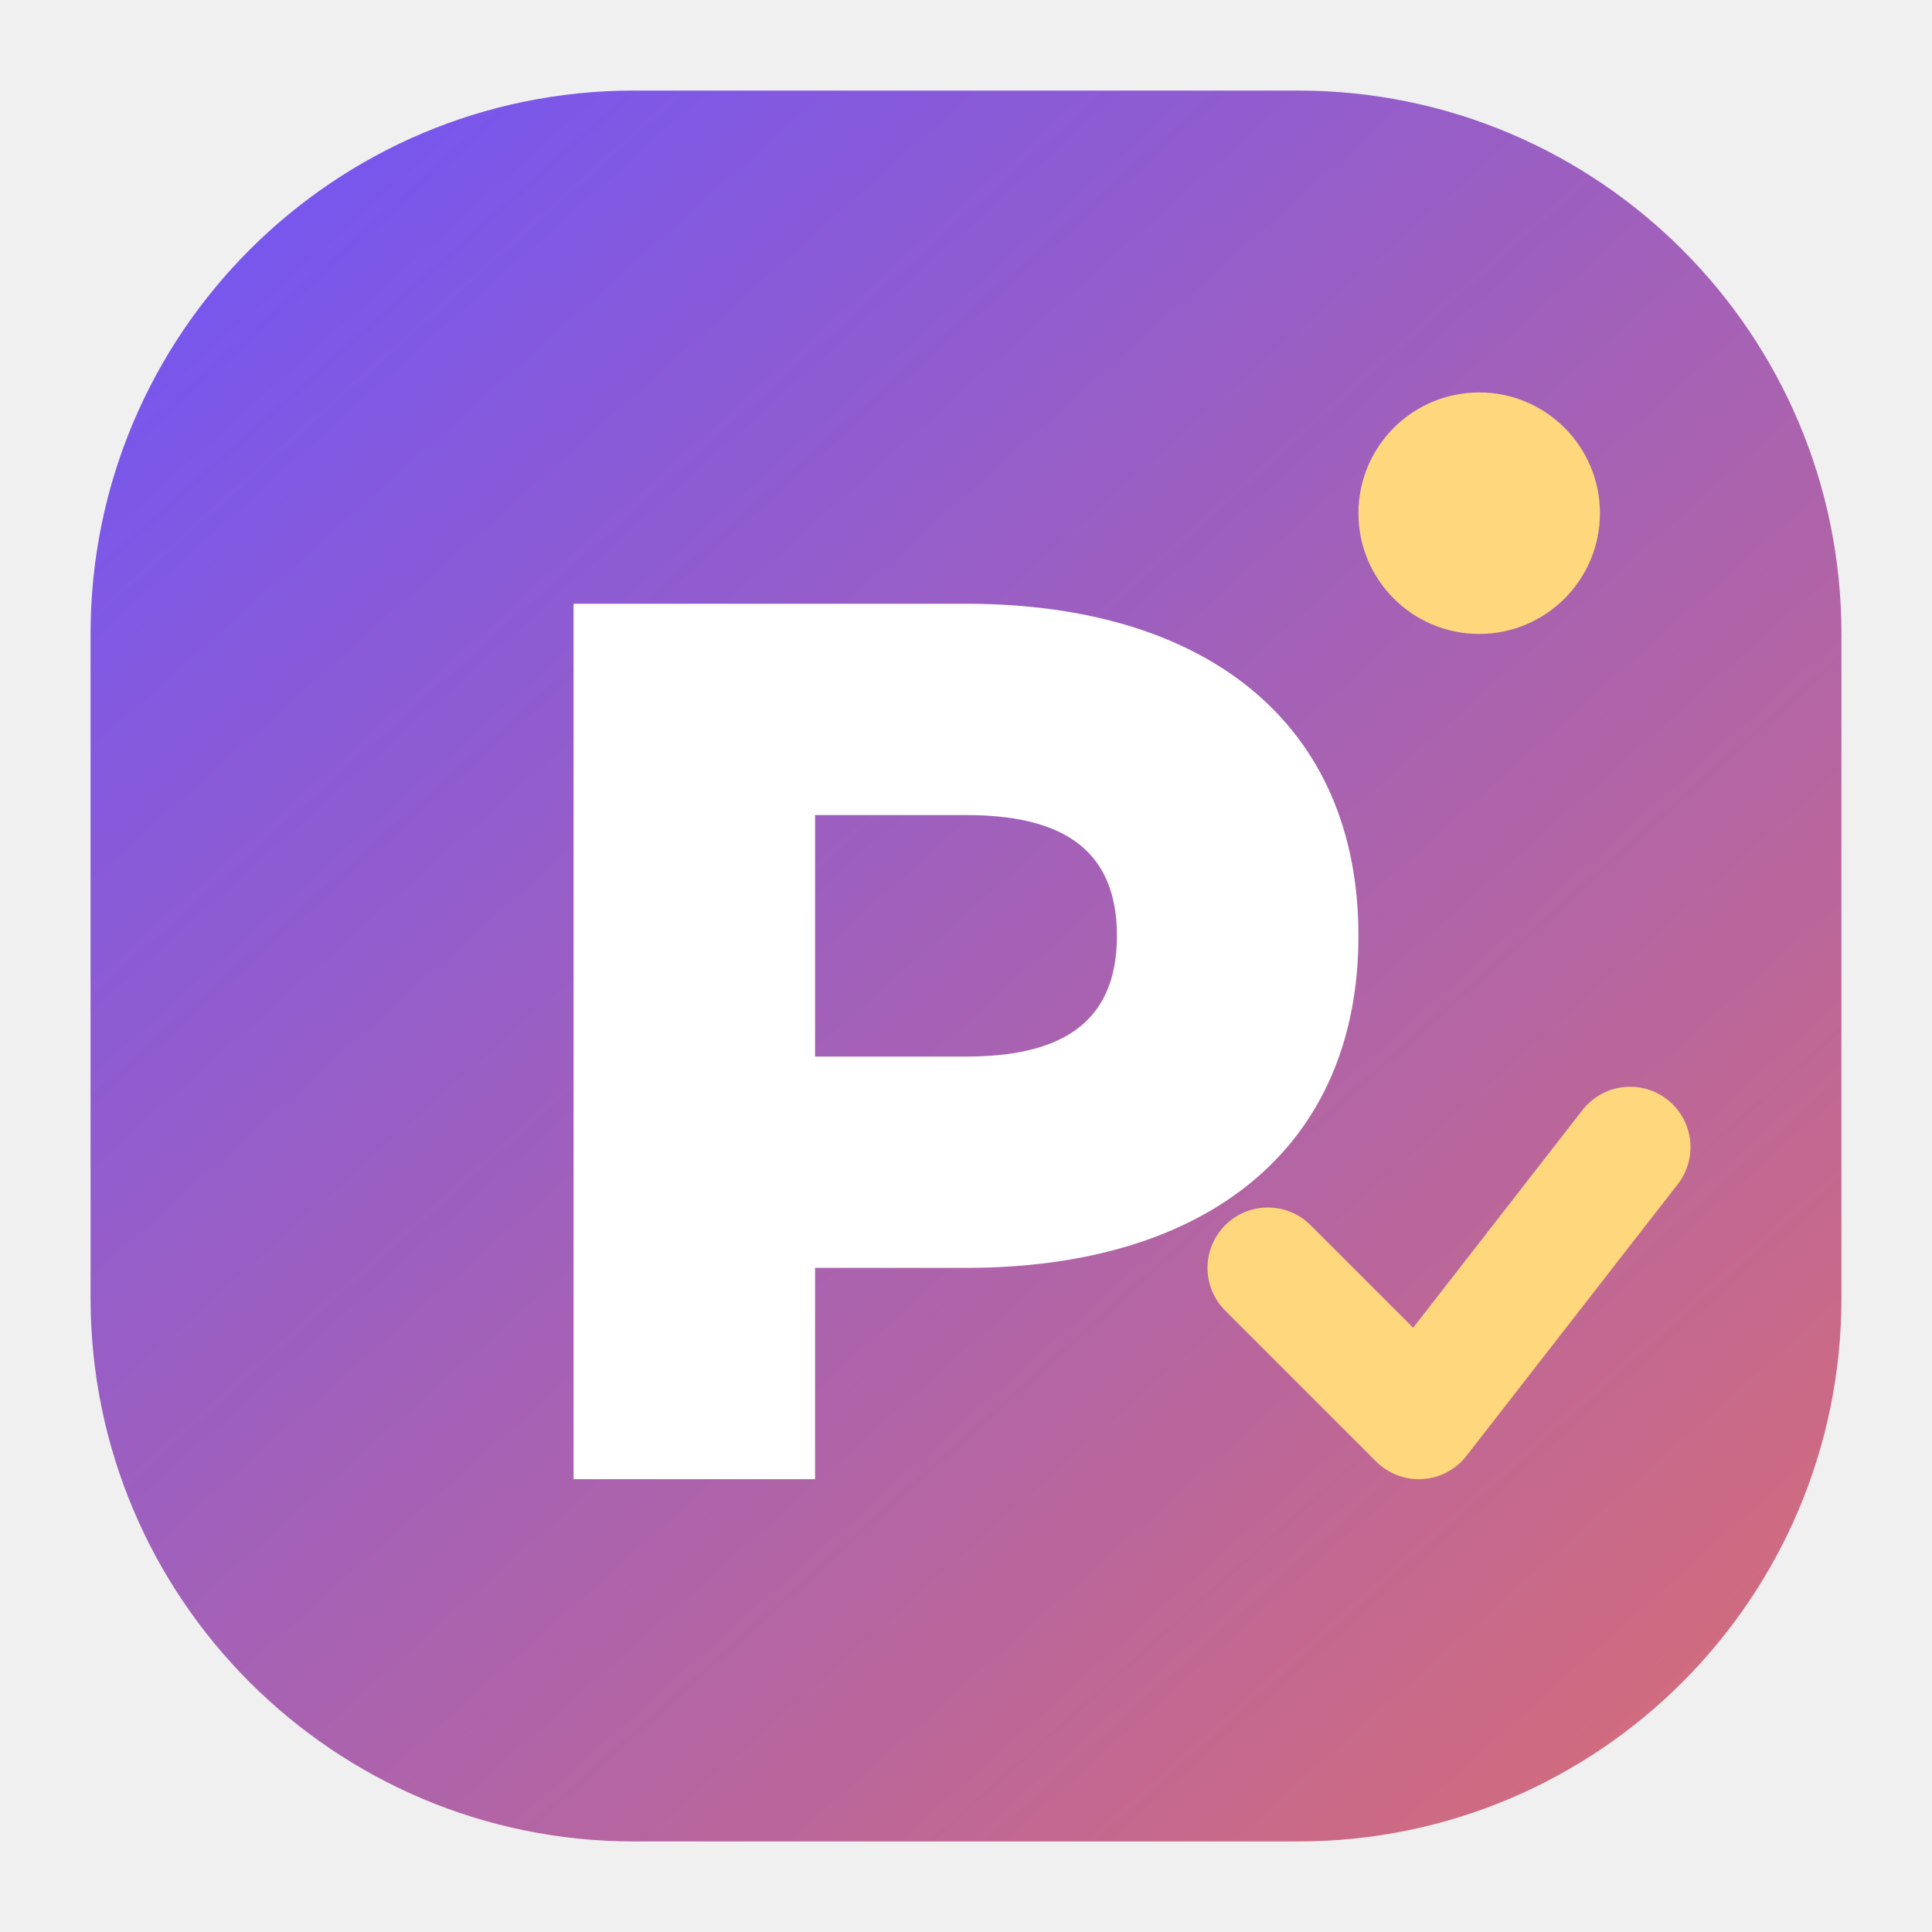
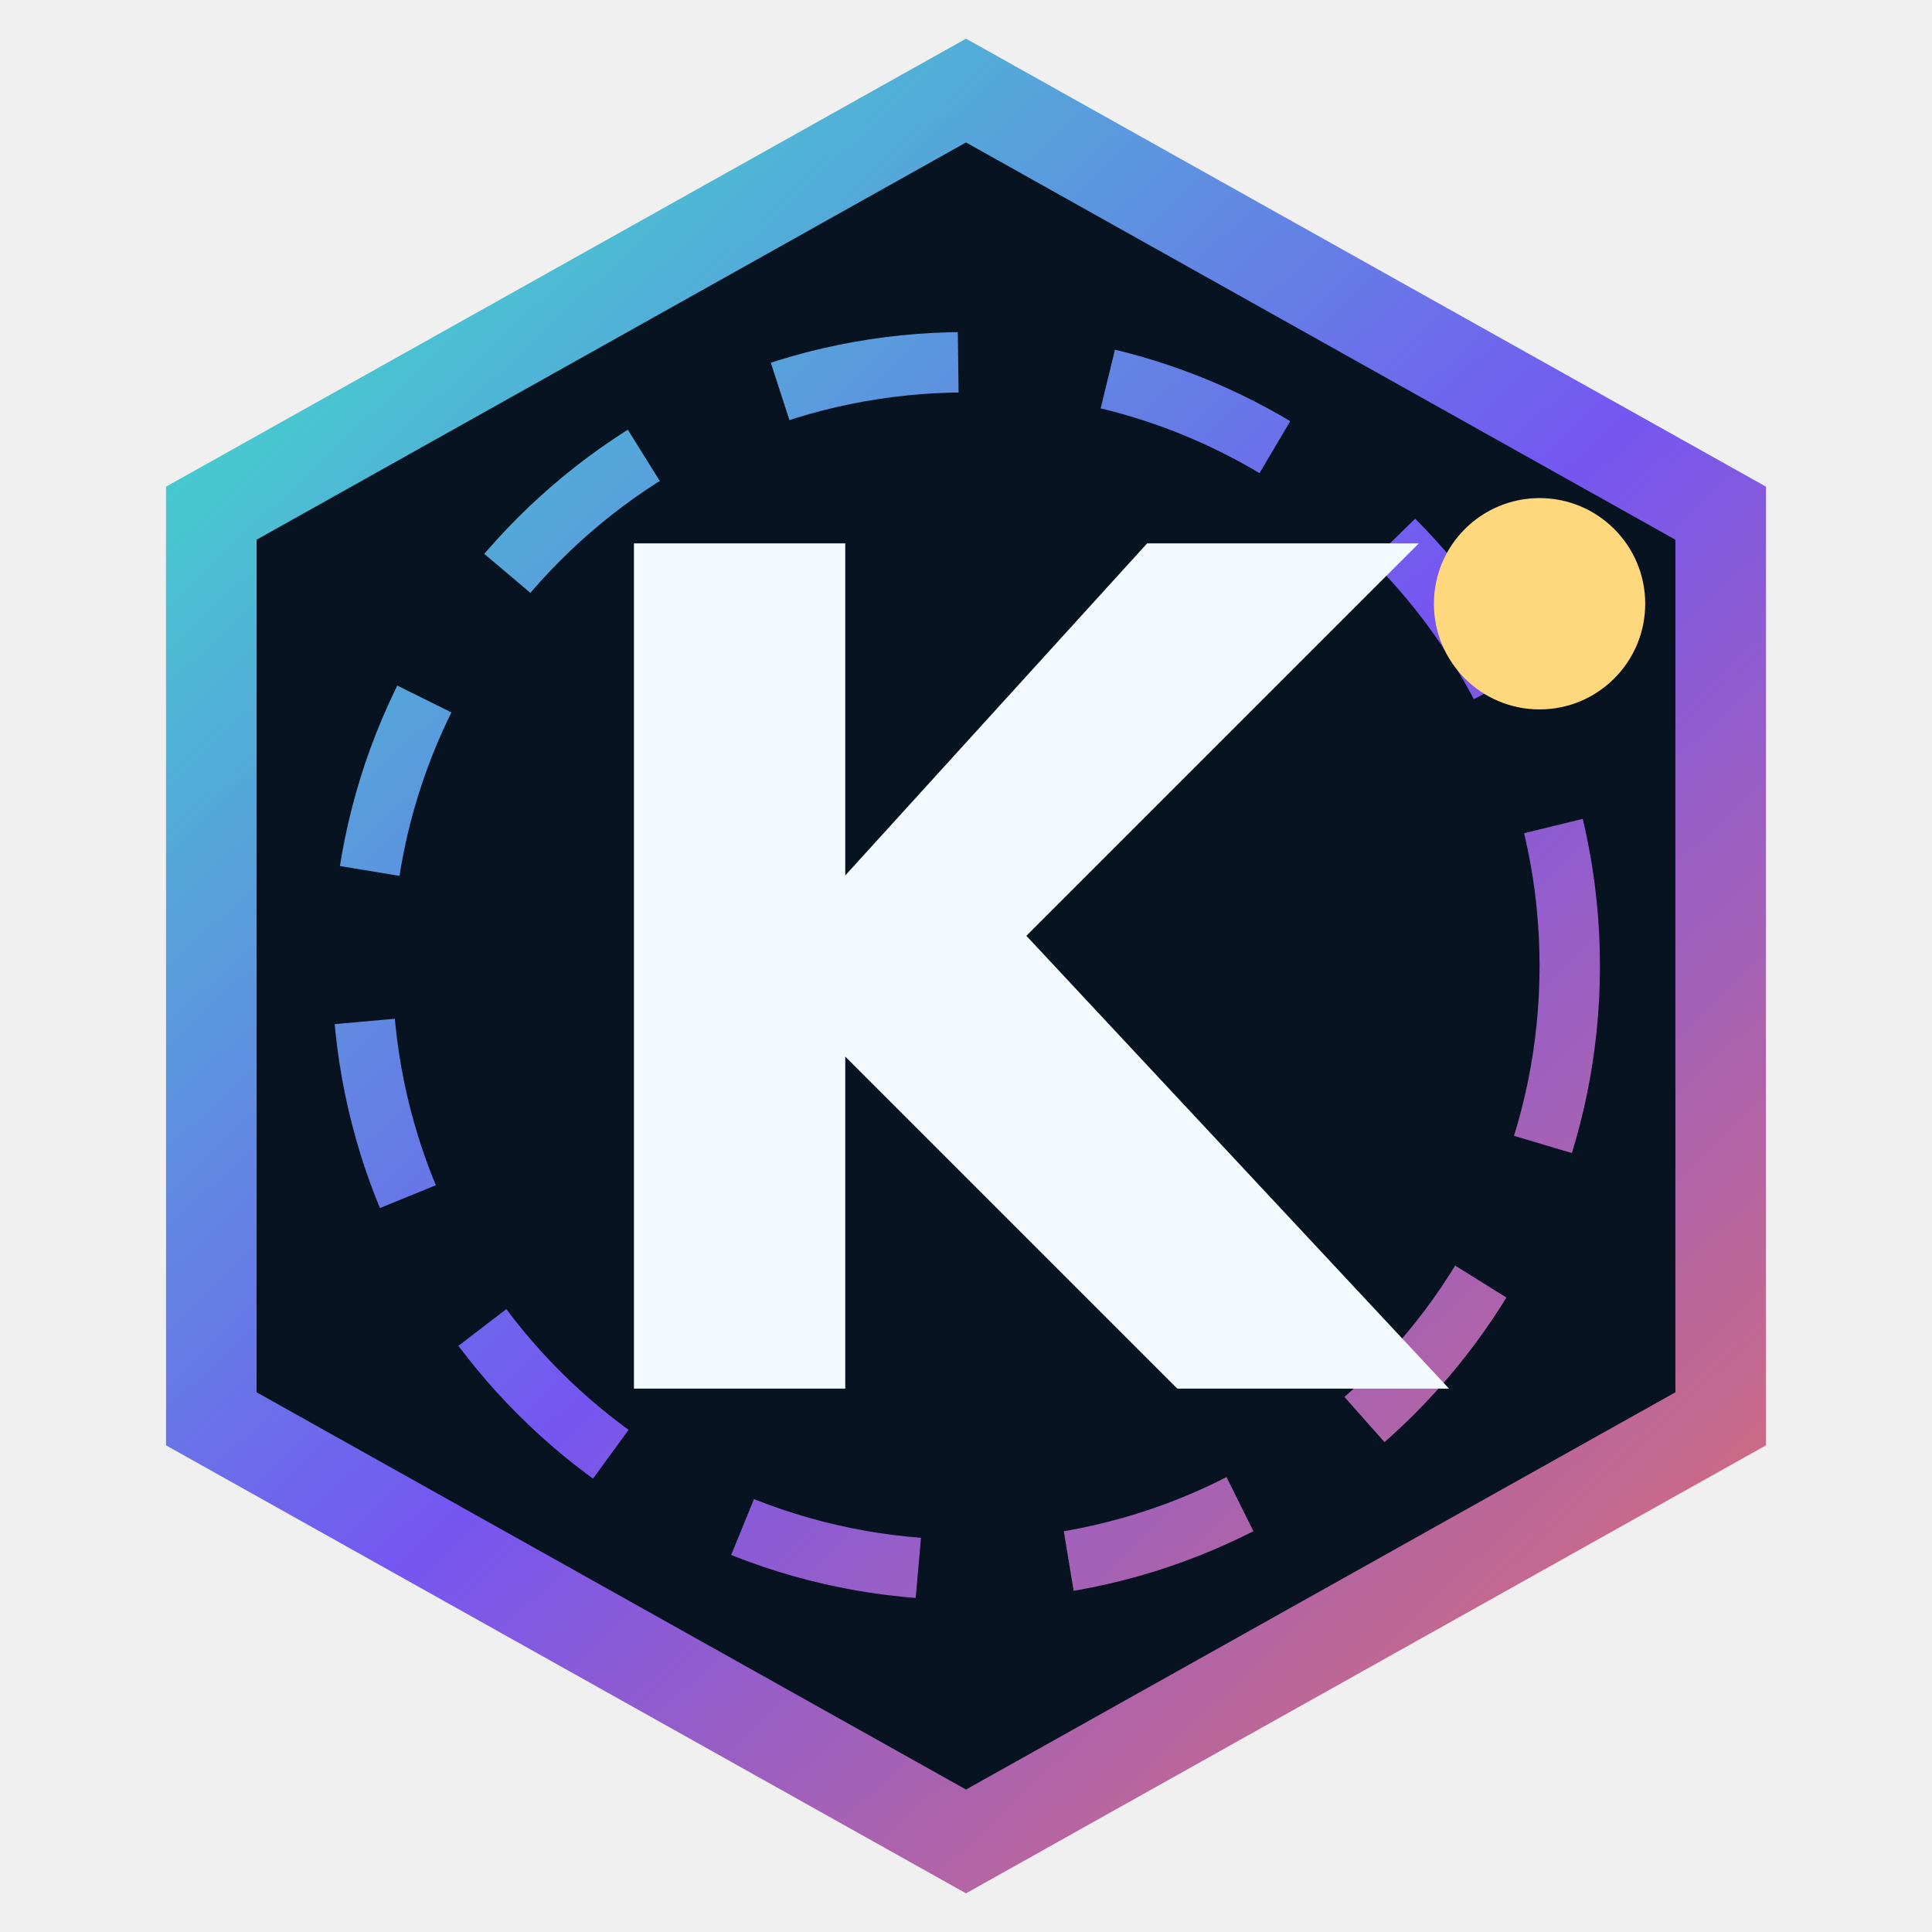
<svg xmlns="http://www.w3.org/2000/svg" viewBox="0 0 64 64">
  <defs>
-     <linearGradient id="g" x1="8" y1="5" x2="58" y2="61" gradientUnits="userSpaceOnUse">
-       <stop stop-color="#7556f1" />
+     <linearGradient id="g" x1="9" y1="8" x2="55" y2="57" gradientUnits="userSpaceOnUse">
+       <stop stop-color="#42d6cc" />
+       <stop offset=".52" stop-color="#7556f1" />
      <stop offset="1" stop-color="#d76d77" />
    </linearGradient>
  </defs>
-   <rect x="3" y="3" width="58" height="58" rx="18" fill="url(#g)" />
-   <path d="M19 20h13c8 0 13 4 13 11s-5 11-13 11h-5v7h-8V20Zm8 7v8h5c3 0 5-1 5-4s-2-4-5-4h-5Z" fill="#fff" />
-   <path d="m42 42 5 5 7-9" fill="none" stroke="#ffd77c" stroke-width="4" stroke-linecap="round" stroke-linejoin="round" />
-   <circle cx="49" cy="17" r="4" fill="#ffd77c" />
+   <path d="M32 3 57 17v30L32 61 7 47V17Z" fill="#081321" stroke="url(#g)" stroke-width="3" />
+   <circle cx="32" cy="32" r="20" fill="none" stroke="url(#g)" stroke-width="2" stroke-dasharray="6 5" />
+   <path d="M21 18v28h7V35l11 11h9L34 31l13-13h-9L28 29V18Z" fill="#f4fbff" />
+   <circle cx="51" cy="20" r="3.5" fill="#ffd77c" />
</svg>
